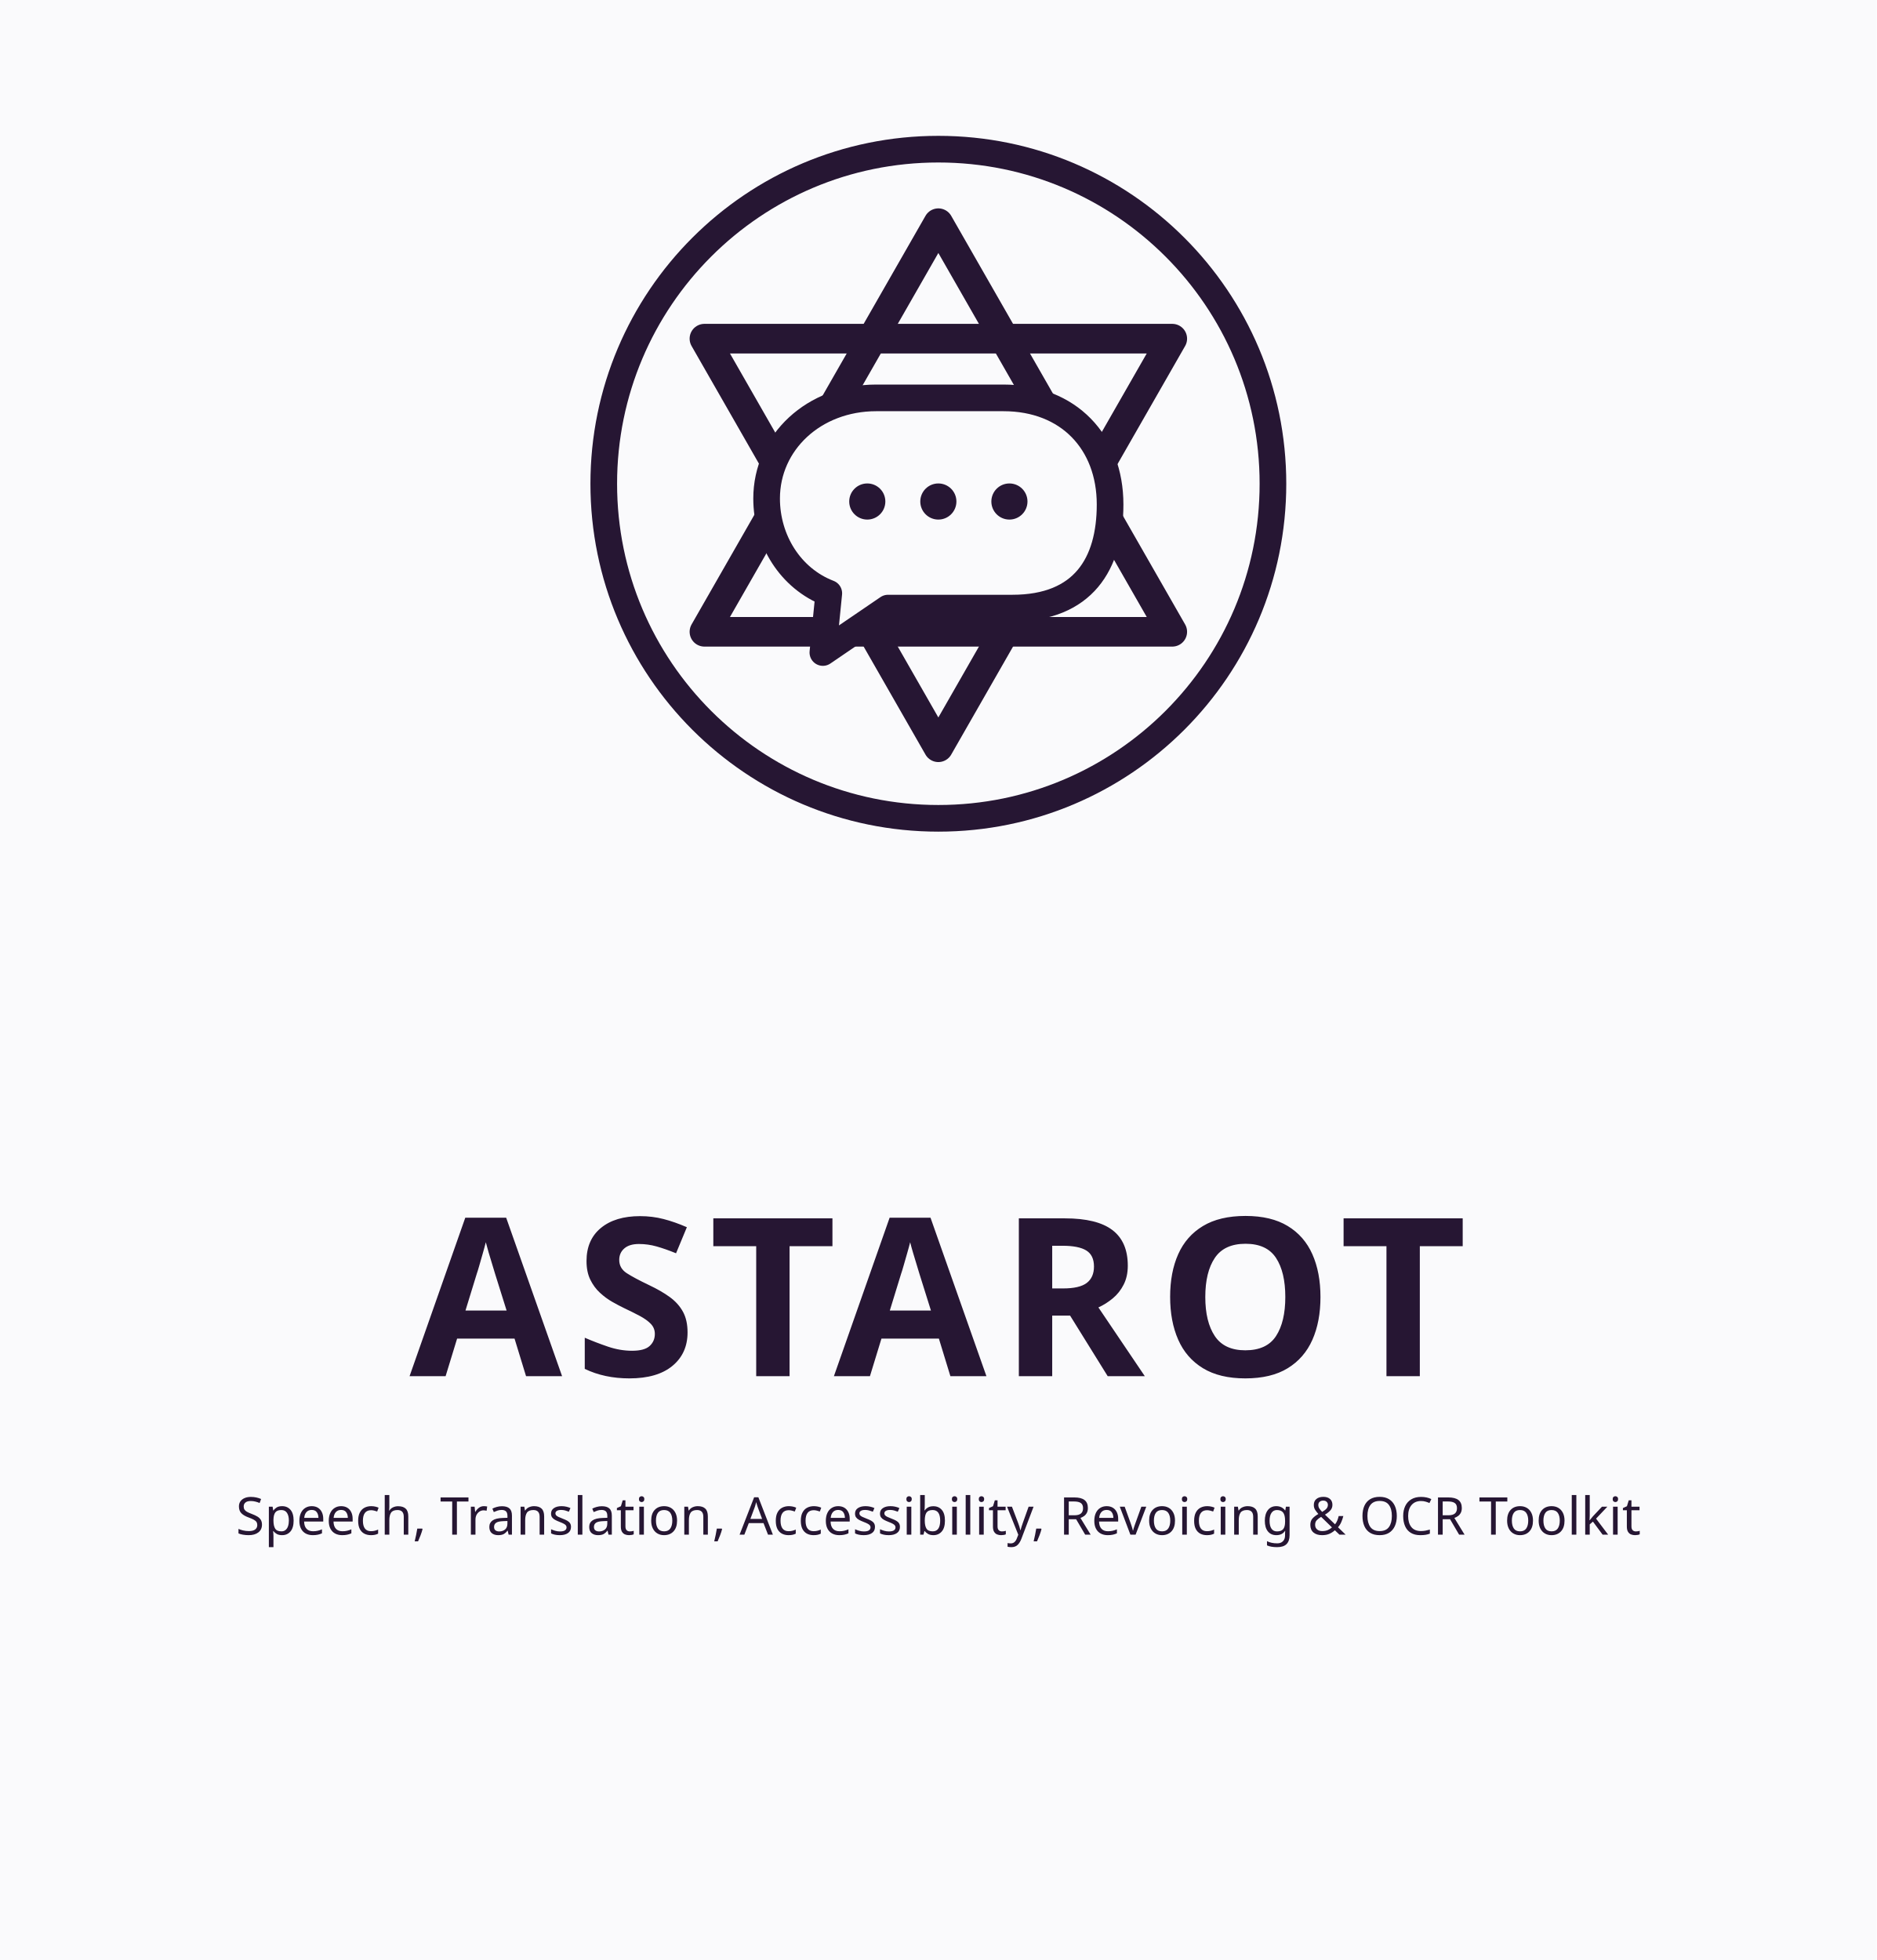
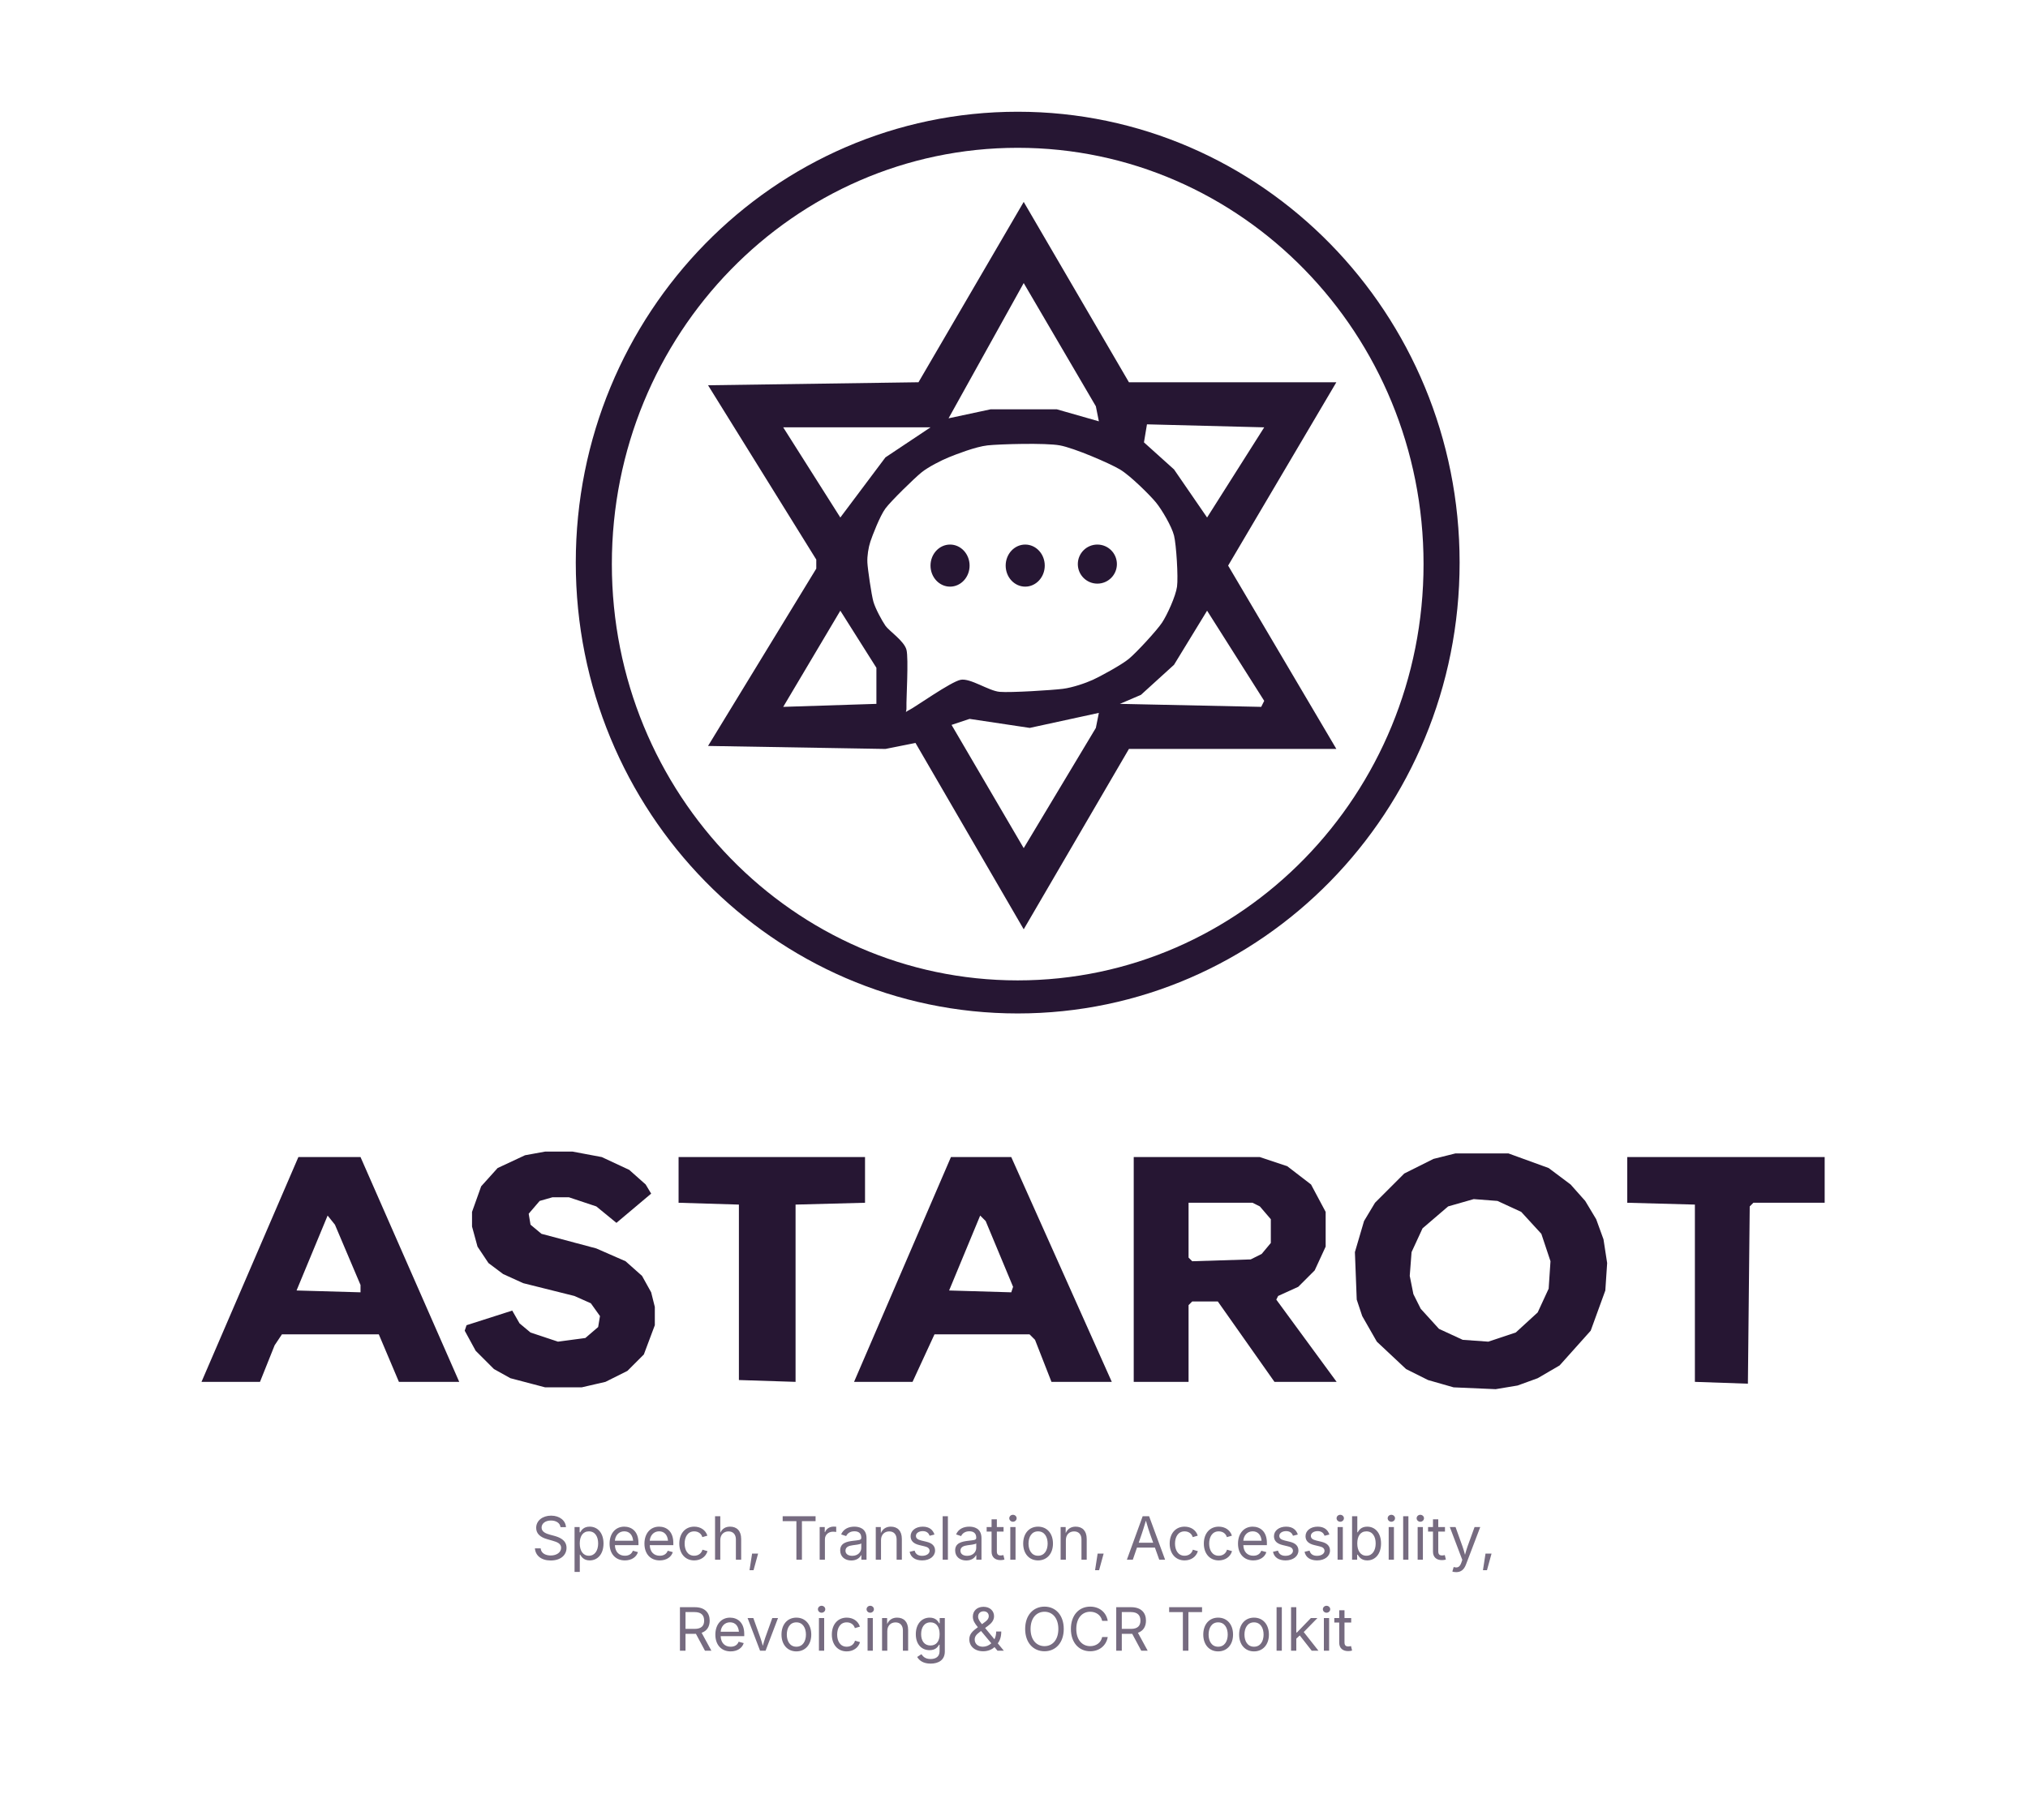
- <svg xmlns="http://www.w3.org/2000/svg" width="900" height="940" viewBox="0 0 900 940" role="img" aria-label="ASTAROT vertical brand logo with subtitle">
-   <rect width="900" height="940" fill="#FAFAFC" />
-   <g transform="translate(450.0 232) scale(1.42) translate(-128 -128)">
-     <circle cx="128" cy="128" r="113" fill="none" stroke="#261633" stroke-width="9" />
-     <path d="M128 40 L207 178 L49 178 Z" fill="none" stroke="#261633" stroke-width="10" stroke-linejoin="round" />
-     <path d="M128 217 L49 79 L207 79 Z" fill="none" stroke="#261633" stroke-width="10" stroke-linejoin="round" />
-     <path d="M107 99 C86 99 70 114 70 133 C70 147 78 160 91 165 L89 185 L111 170 H153 C177 170 186 155 186 135 C186 114 172 99 150 99 Z" fill="#FAFAFC" stroke="#261633" stroke-width="9" stroke-linejoin="round" stroke-linecap="round" />
-     <circle cx="104" cy="134" r="6.1" fill="#261633" />
-     <circle cx="128" cy="134" r="6.1" fill="#261633" />
-     <circle cx="152" cy="134" r="6.1" fill="#261633" />
+ <svg xmlns="http://www.w3.org/2000/svg" width="780" height="700" viewBox="0 0 780 700" role="img" aria-labelledby="title desc">
+   <g style="color:#261633" transform="translate(207.000,32.000) scale(1.15625)">
+     <path d="M 294.00,150.00 A 147.00,150.00 0 1 0 0.00,150.00 A 147.00,150.00 0 1 0 294.00,150.00 Z M 282.00,150.50 A 135.00,138.50 0 1 0 12.00,150.50 A 135.00,138.50 0 1 0 282.00,150.50 Z M 149,30 L 114,90 L 44,91 L 80,149 L 80,152 L 44,211 L 103,212 L 113,210 L 149,272 L 184,212 L 253,212 L 217,151 L 253,90 L 184,90 Z M 174,200 L 173,205 L 149,245 L 125,204 L 131,202 L 151,205 Z M 229,196 L 228,198 L 181,197 L 188,194 L 199,184 L 210,166 Z M 88,166 L 100,185 L 100,197 L 69,198 Z M 193.00,130.00 C 194.95,132.38 198.24,137.97 199.00,141.00 C 199.76,144.03 200.43,154.86 200.00,158.00 C 199.57,161.14 196.73,167.40 195.00,170.00 C 193.27,172.60 186.49,179.94 184.00,182.00 C 181.51,184.06 174.38,187.92 172.00,189.00 C 169.62,190.08 165.36,191.57 162.00,192.00 C 158.64,192.43 144.68,193.32 141.00,193.00 C 137.32,192.68 131.25,188.35 128.00,189.00 C 124.75,189.65 112.95,198.03 111.00,199.00 C 109.05,199.97 110.11,200.17 110.00,198.00 C 109.89,195.83 110.76,181.93 110.00,179.00 C 109.24,176.07 104.19,172.73 103.00,171.00 C 101.81,169.27 99.65,165.28 99.00,163.00 C 98.35,160.72 97.11,152.17 97.00,150.00 C 96.89,147.83 97.35,144.95 98.00,143.00 C 98.65,141.05 101.16,134.49 103.00,132.00 C 104.84,129.51 112.72,121.84 115.00,120.00 C 117.28,118.16 121.62,115.97 124.00,115.00 C 126.38,114.03 132.99,111.43 137.00,111.00 C 141.01,110.57 156.23,110.13 161.00,111.00 C 165.77,111.87 177.53,116.94 181.00,119.00 C 184.47,121.06 191.05,127.62 193.00,130.00 Z M 180.00,150.50 A 6.50,6.50 0 1 0 167.00,150.50 A 6.50,6.50 0 1 0 180.00,150.50 Z M 156.00,151.00 A 6.50,7.00 0 1 0 143.00,151.00 A 6.50,7.00 0 1 0 156.00,151.00 Z M 131.00,151.00 A 6.50,7.00 0 1 0 118.00,151.00 A 6.50,7.00 0 1 0 131.00,151.00 Z M 189,110 L 190,104 L 229,105 L 210,135 L 199,119 Z M 69,105 L 118,105 L 103,115 L 88,135 Z M 149,57 L 173,98 L 174,103 L 160,99 L 138,99 L 124,102 Z" fill="currentColor" fill-rule="evenodd" transform="translate(12.50,9.50)" />
  </g>
-   <text x="450" y="660" text-anchor="middle" fill="#261633" font-family="'Space Grotesk', 'Noto Sans', Arial, sans-serif" font-weight="700" letter-spacing="6" font-size="106">ASTAROT</text>
-   <text x="450" y="736" text-anchor="middle" fill="#261633" font-family="'Space Grotesk', 'Noto Sans', Arial, sans-serif" font-size="25">Speech, Translation, Accessibility, Revoicing &amp; OCR Toolkit</text>
+   <g style="color:#261633" transform="translate(77.500,443.000) scale(0.703037)">
+     <path d="M 780,3 L 780,28 L 817,29 L 817,126 L 846,127 L 847,30 L 849,28 L 888,28 L 888,3 Z M 510,3 L 510,126 L 540,126 L 540,84 L 542,82 L 556,82 L 587,126 L 621,126 L 588,81 L 589,79 L 600,74 L 609,65 L 615,52 L 615,33 L 607,18 L 594,8 L 579,3 Z M 540,28 L 575,28 L 579,30 L 585,37 L 585,50 L 580,56 L 574,59 L 542,60 L 540,58 Z M 410,3 L 357,126 L 389,126 L 401,100 L 453,100 L 456,103 L 465,126 L 498,126 L 443,3 Z M 426,35 L 429,38 L 444,74 L 443,77 L 409,76 Z M 261,3 L 261,28 L 294,29 L 294,125 L 325,126 L 325,29 L 363,28 L 363,3 Z M 53,3 L 0,126 L 32,126 L 40,106 L 44,100 L 97,100 L 108,126 L 141,126 L 87,3 Z M 69,35 L 73,40 L 87,73 L 87,77 L 52,76 Z M 686,1 L 674,4 L 658,12 L 642,28 L 636,38 L 631,55 L 632,81 L 635,90 L 643,104 L 659,119 L 671,125 L 685,129 L 708,130 L 720,128 L 731,124 L 743,117 L 760,98 L 768,76 L 769,61 L 767,48 L 763,37 L 757,27 L 749,18 L 737,9 L 715,1 Z M 696,26 L 709,27 L 722,33 L 733,45 L 738,60 L 737,75 L 731,88 L 719,99 L 704,104 L 690,103 L 677,97 L 667,86 L 663,78 L 661,68 L 662,55 L 668,42 L 682,30 Z M 177,2 L 162,9 L 153,19 L 148,33 L 148,41 L 151,52 L 157,61 L 165,67 L 176,72 L 204,79 L 213,83 L 218,90 L 217,96 L 210,102 L 195,104 L 180,99 L 174,94 L 170,87 L 145,95 L 144,98 L 150,109 L 160,119 L 169,124 L 188,129 L 208,129 L 221,126 L 233,120 L 242,111 L 248,95 L 248,85 L 246,77 L 241,68 L 232,60 L 216,53 L 186,45 L 180,40 L 179,34 L 185,27 L 192,25 L 201,25 L 216,30 L 227,39 L 246,23 L 243,18 L 234,10 L 219,3 L 203,0 L 188,0 Z" fill="currentColor" fill-rule="evenodd" />
+   </g>
+   <text x="390" y="600" fill="#766B80" font-family="Space Grotesk,Inter,DejaVu Sans,sans-serif" font-size="23" text-anchor="middle">Speech, Translation, Accessibility,</text>
+   <text x="390" y="635" fill="#766B80" font-family="Space Grotesk,Inter,DejaVu Sans,sans-serif" font-size="23" text-anchor="middle">Revoicing &amp; OCR Toolkit</text>
</svg>
